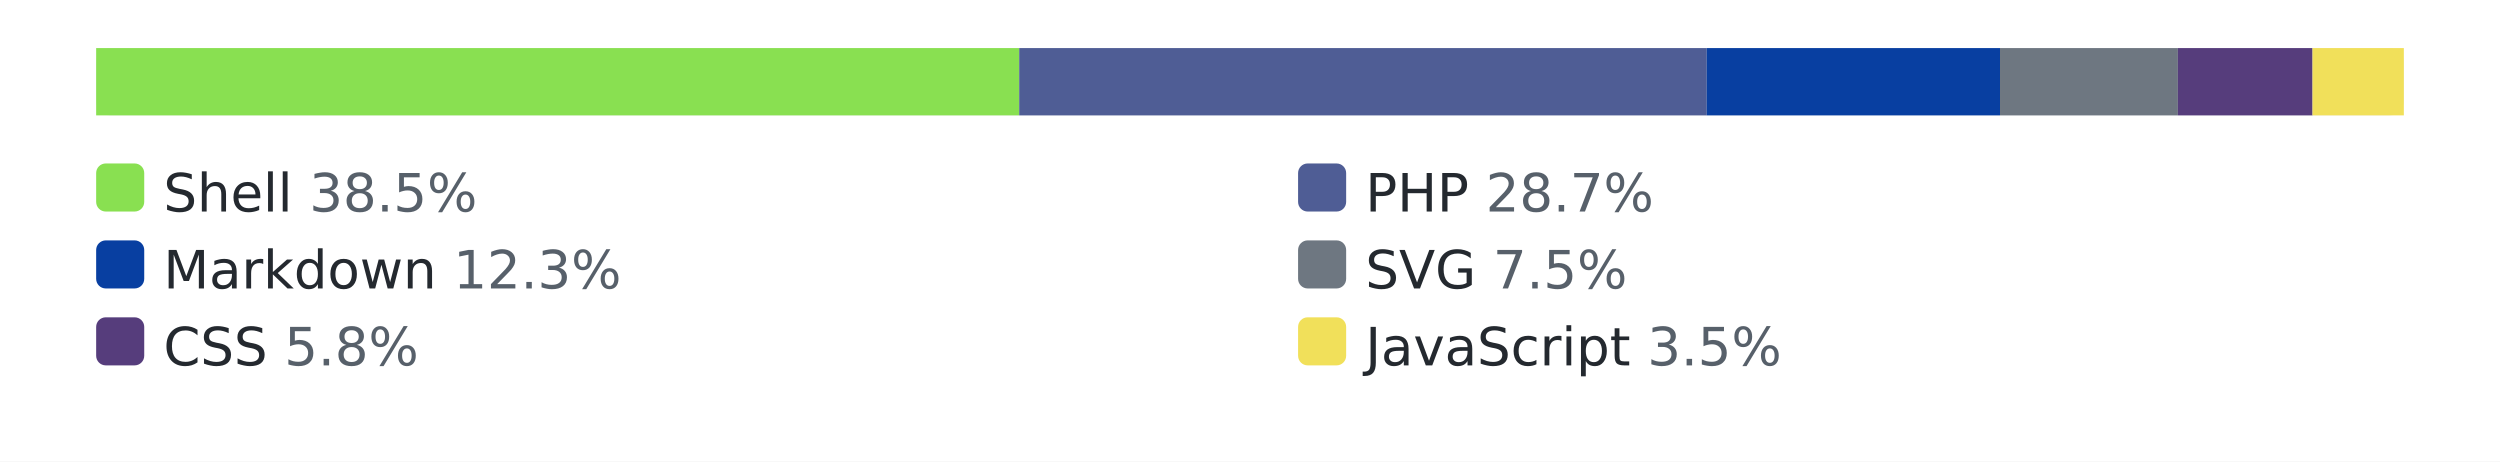
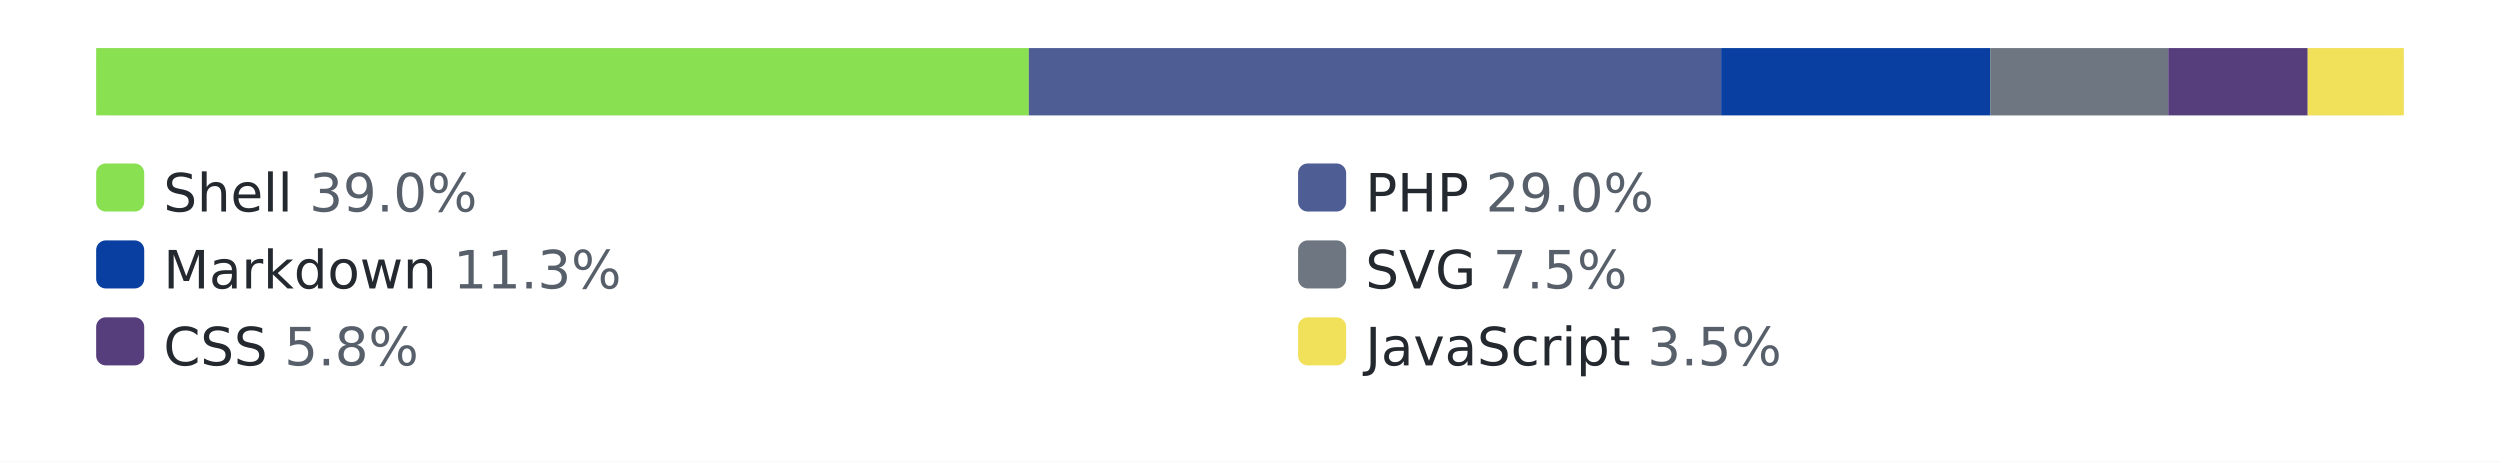
<svg xmlns="http://www.w3.org/2000/svg" width="520" height="96" role="img" aria-label="languages by lines of code">
  <style>.bg{fill:#ffffff}.track{fill:#eaecef}.lbl{fill:#24292f}.pct{fill:#57606a}@media (prefers-color-scheme: dark){.bg{fill:#0d1117}.track{fill:#30363d}.lbl{fill:#e6edf3}.pct{fill:#8b949e}}</style>
  <rect class="bg" width="520" height="96" />
  <rect class="track" x="20" y="10" width="480" height="14" rx="3" />
-   <rect x="20" y="10" width="192" height="14" fill="#89e051" />
-   <rect x="212" y="10" width="143" height="14" fill="#4F5D95" />
-   <rect x="355" y="10" width="61" height="14" fill="#083fa1" />
-   <rect x="416" y="10" width="37" height="14" fill="#6e7781" />
-   <rect x="453" y="10" width="28" height="14" fill="#563d7c" />
-   <rect x="481" y="10" width="19" height="14" fill="#f1e05a" />
+   <rect x="20" y="10" width="194" height="14" fill="#89e051" />
+   <rect x="214" y="10" width="144" height="14" fill="#4F5D95" />
+   <rect x="358" y="10" width="56" height="14" fill="#083fa1" />
+   <rect x="414" y="10" width="37" height="14" fill="#6e7781" />
+   <rect x="451" y="10" width="29" height="14" fill="#563d7c" />
+   <rect x="480" y="10" width="20" height="14" fill="#f1e05a" />
  <rect x="20" y="34" width="10" height="10" rx="2" fill="#89e051" />
-   <text x="34" y="44" font-family="Verdana,Geneva,DejaVu Sans,sans-serif" font-size="11" class="lbl">Shell <tspan class="pct">38.5%</tspan>
+   <text x="34" y="44" font-family="Verdana,Geneva,DejaVu Sans,sans-serif" font-size="11" class="lbl">Shell <tspan class="pct">39.0%</tspan>
  </text>
  <rect x="270" y="34" width="10" height="10" rx="2" fill="#4F5D95" />
-   <text x="284" y="44" font-family="Verdana,Geneva,DejaVu Sans,sans-serif" font-size="11" class="lbl">PHP <tspan class="pct">28.7%</tspan>
+   <text x="284" y="44" font-family="Verdana,Geneva,DejaVu Sans,sans-serif" font-size="11" class="lbl">PHP <tspan class="pct">29.0%</tspan>
  </text>
  <rect x="20" y="50" width="10" height="10" rx="2" fill="#083fa1" />
-   <text x="34" y="60" font-family="Verdana,Geneva,DejaVu Sans,sans-serif" font-size="11" class="lbl">Markdown <tspan class="pct">12.3%</tspan>
+   <text x="34" y="60" font-family="Verdana,Geneva,DejaVu Sans,sans-serif" font-size="11" class="lbl">Markdown <tspan class="pct">11.3%</tspan>
  </text>
  <rect x="270" y="50" width="10" height="10" rx="2" fill="#6e7781" />
  <text x="284" y="60" font-family="Verdana,Geneva,DejaVu Sans,sans-serif" font-size="11" class="lbl">SVG <tspan class="pct">7.5%</tspan>
  </text>
  <rect x="20" y="66" width="10" height="10" rx="2" fill="#563d7c" />
  <text x="34" y="76" font-family="Verdana,Geneva,DejaVu Sans,sans-serif" font-size="11" class="lbl">CSS <tspan class="pct">5.8%</tspan>
  </text>
  <rect x="270" y="66" width="10" height="10" rx="2" fill="#f1e05a" />
  <text x="284" y="76" font-family="Verdana,Geneva,DejaVu Sans,sans-serif" font-size="11" class="lbl">JavaScript <tspan class="pct">3.5%</tspan>
  </text>
</svg>
